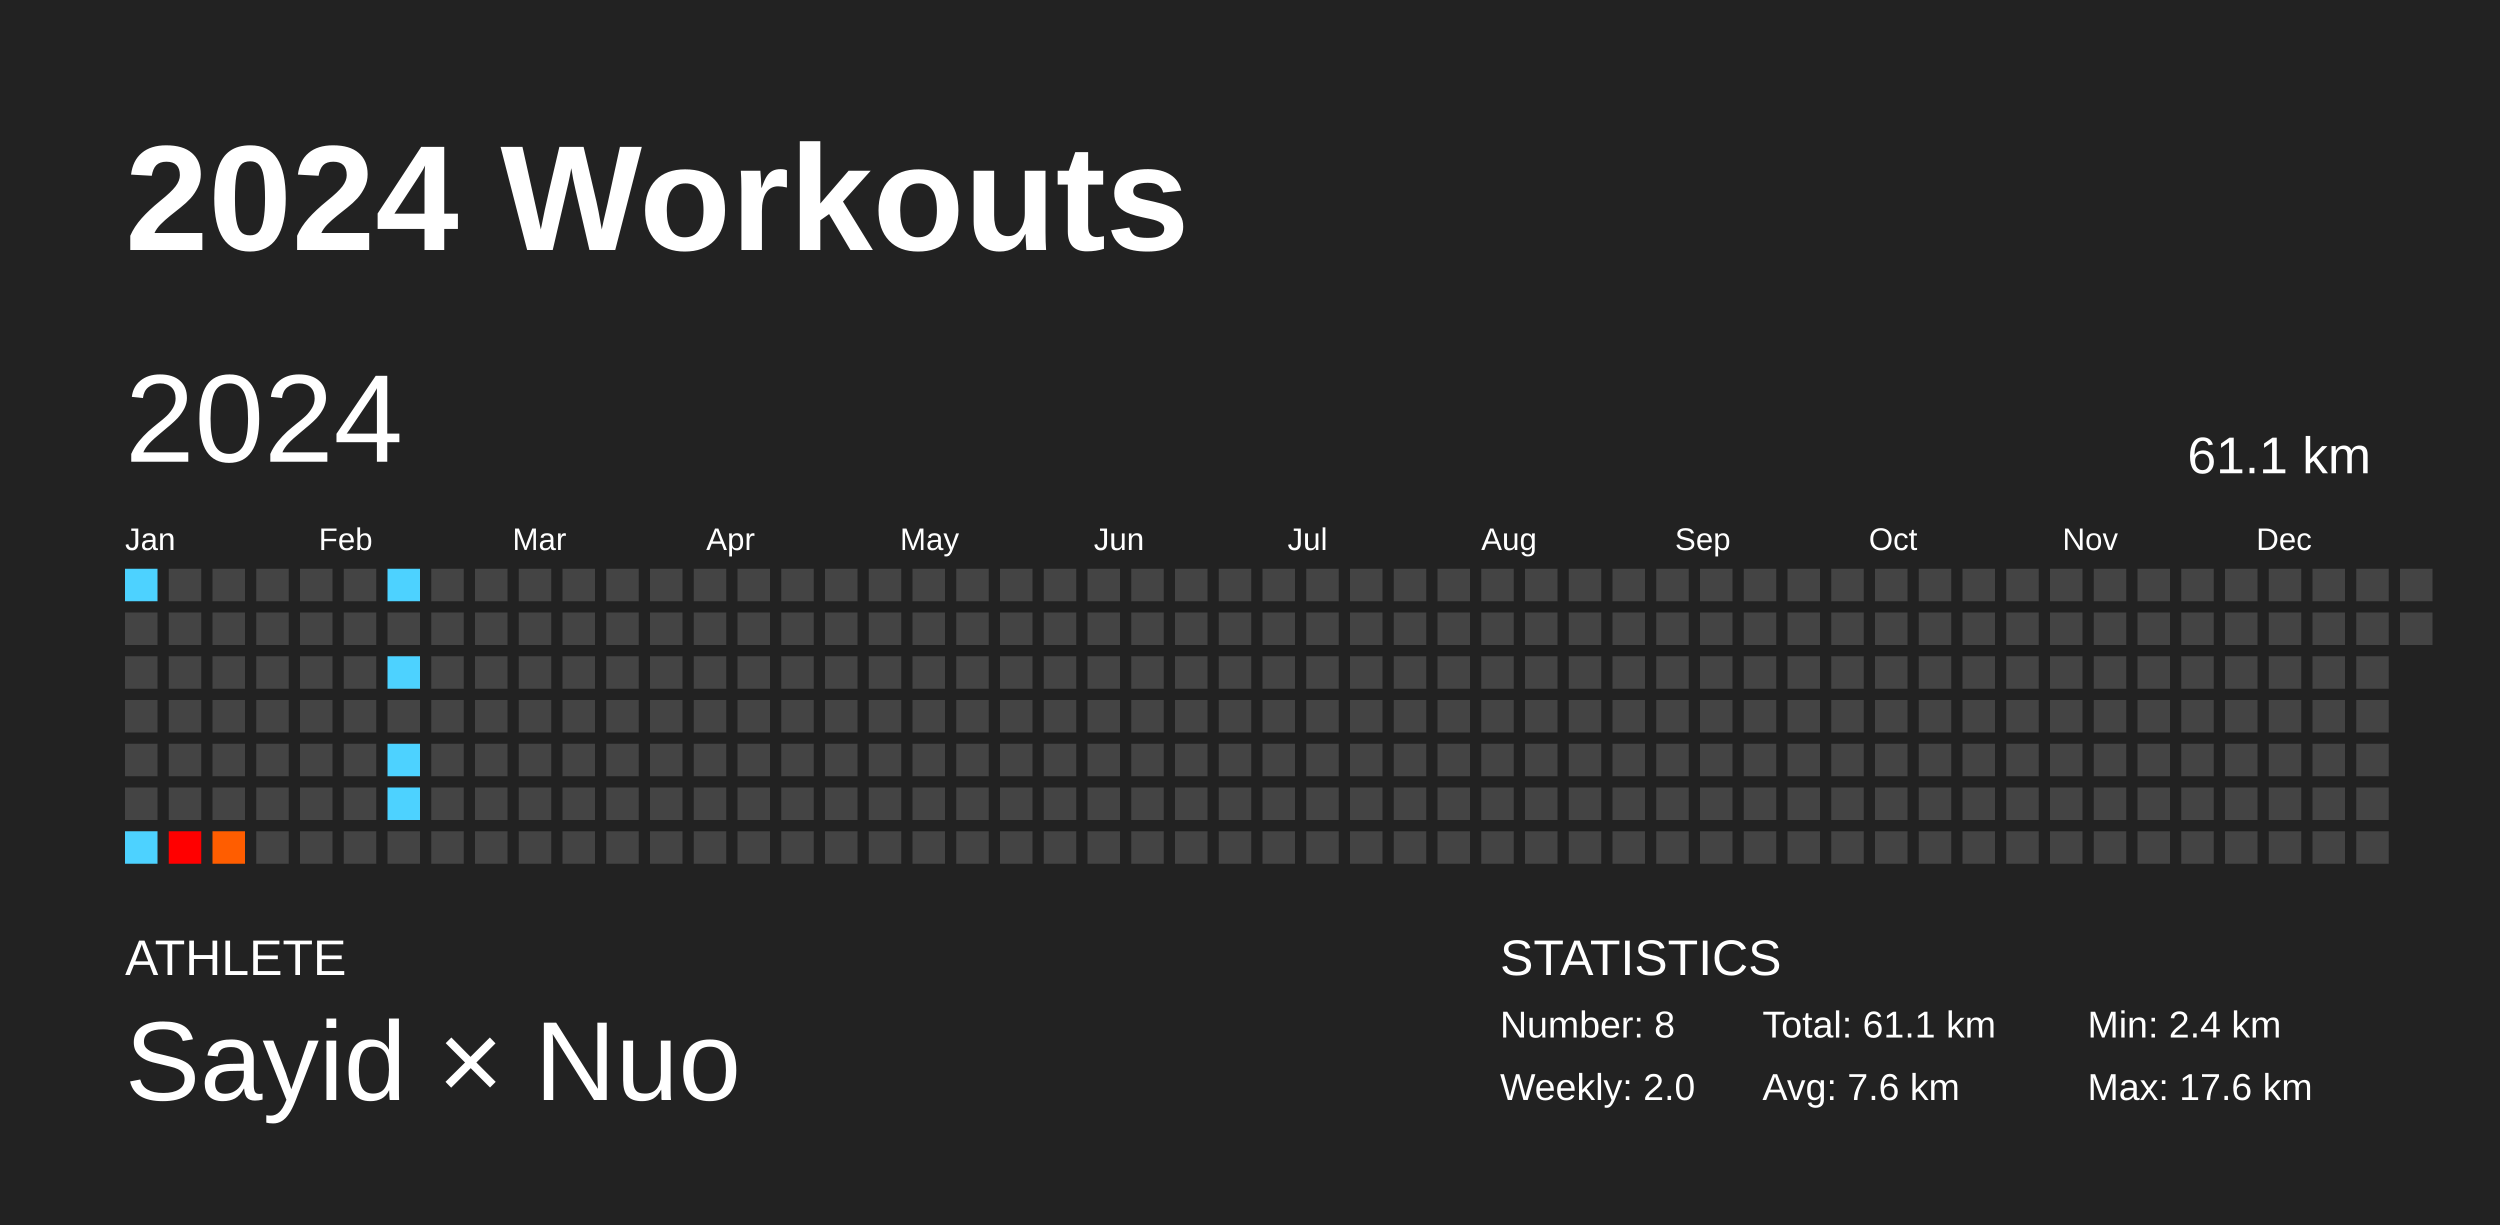
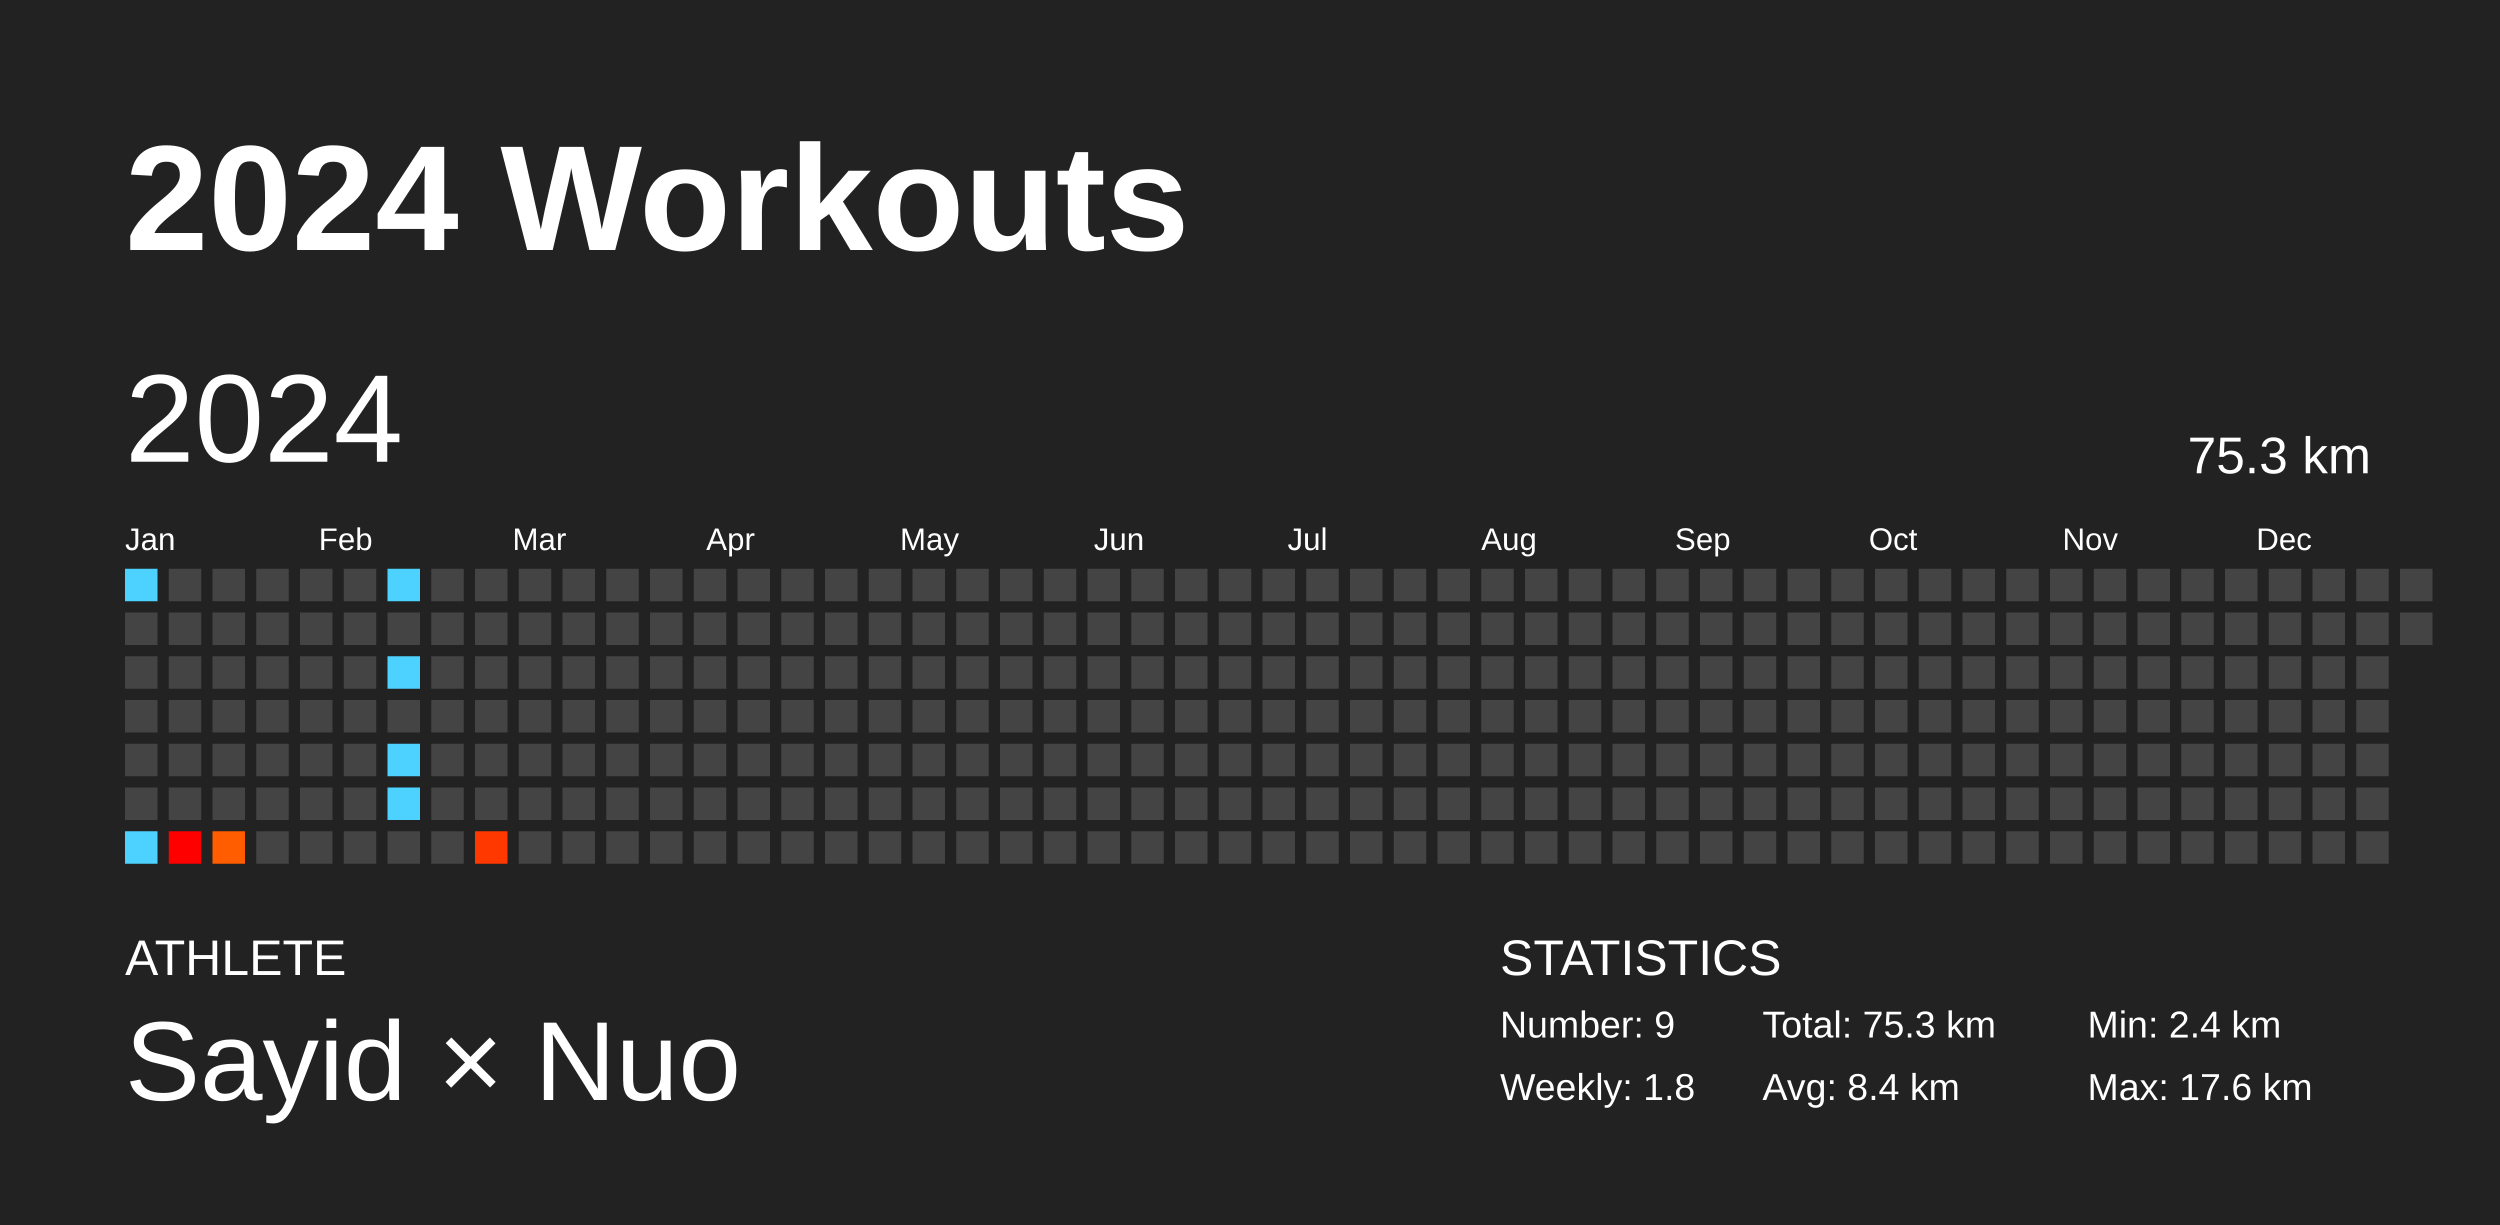
<svg xmlns="http://www.w3.org/2000/svg" baseProfile="full" height="98mm" version="1.1" viewBox="0,0,200,98" width="200mm">
  <defs />
  <rect fill="#222222" height="98" width="200" x="0" y="0" />
  <text fill="#FFFFFF" style="font-size:12px; font-family:Arial; font-weight:bold;" x="10" y="20">2024 Workouts</text>
  <text fill="#FFFFFF" style="font-size:4px; font-family:Arial" x="10" y="78">ATHLETE</text>
  <text fill="#FFFFFF" style="font-size:9px; font-family:Arial" x="10" y="88">Sayid × Nuo</text>
  <text fill="#FFFFFF" style="font-size:4px; font-family:Arial" x="120" y="78">STATISTICS</text>
-   <text fill="#FFFFFF" style="font-size:3px; font-family:Arial" x="120" y="83">Number: 8</text>
-   <text fill="#FFFFFF" style="font-size:3px; font-family:Arial" x="120" y="88">Weekly: 2.0</text>
-   <text fill="#FFFFFF" style="font-size:3px; font-family:Arial" x="141" y="83">Total: 61.1 km</text>
-   <text fill="#FFFFFF" style="font-size:3px; font-family:Arial" x="141" y="88">Avg: 7.6 km</text>
+   <text fill="#FFFFFF" style="font-size:3px; font-family:Arial" x="120" y="83">Number: 9</text>
+   <text fill="#FFFFFF" style="font-size:3px; font-family:Arial" x="120" y="88">Weekly: 1.8</text>
+   <text fill="#FFFFFF" style="font-size:3px; font-family:Arial" x="141" y="83">Total: 75.3 km</text>
+   <text fill="#FFFFFF" style="font-size:3px; font-family:Arial" x="141" y="88">Avg: 8.4 km</text>
  <text fill="#FFFFFF" style="font-size:3px; font-family:Arial" x="167" y="83">Min: 2.4 km</text>
  <text fill="#FFFFFF" style="font-size:3px; font-family:Arial" x="167" y="88">Max: 17.6 km</text>
  <text dominant-baseline="hanging" fill="#FFFFFF" style="font-size:10.0px; font-family:Arial;" x="10" y="30">2024</text>
-   <text dominant-baseline="hanging" fill="#FFFFFF" style="font-size:4.125px; font-family:Arial;" x="175" y="35">61.1 km</text>
+   <text dominant-baseline="hanging" fill="#FFFFFF" style="font-size:4.125px; font-family:Arial;" x="175" y="35">75.3 km</text>
  <text fill="#FFFFFF" style="font-size:2.5px; font-family:Arial" x="10.0" y="44">Jan</text>
  <text fill="#FFFFFF" style="font-size:2.5px; font-family:Arial" x="25.5" y="44">Feb</text>
  <text fill="#FFFFFF" style="font-size:2.5px; font-family:Arial" x="41.0" y="44">Mar</text>
  <text fill="#FFFFFF" style="font-size:2.5px; font-family:Arial" x="56.5" y="44">Apr</text>
  <text fill="#FFFFFF" style="font-size:2.5px; font-family:Arial" x="72.0" y="44">May</text>
  <text fill="#FFFFFF" style="font-size:2.5px; font-family:Arial" x="87.5" y="44">Jun</text>
  <text fill="#FFFFFF" style="font-size:2.5px; font-family:Arial" x="103.0" y="44">Jul</text>
  <text fill="#FFFFFF" style="font-size:2.5px; font-family:Arial" x="118.5" y="44">Aug</text>
  <text fill="#FFFFFF" style="font-size:2.5px; font-family:Arial" x="134.0" y="44">Sep</text>
  <text fill="#FFFFFF" style="font-size:2.5px; font-family:Arial" x="149.5" y="44">Oct</text>
  <text fill="#FFFFFF" style="font-size:2.5px; font-family:Arial" x="165.0" y="44">Nov</text>
  <text fill="#FFFFFF" style="font-size:2.5px; font-family:Arial" x="180.5" y="44">Dec</text>
  <rect fill="#4dd2ff" height="2.6" width="2.6" x="10.0" y="45.5" />
  <rect fill="#444444" height="2.6" width="2.6" x="10.0" y="49.0" />
  <rect fill="#444444" height="2.6" width="2.6" x="10.0" y="52.5" />
  <rect fill="#444444" height="2.6" width="2.6" x="10.0" y="56.0" />
  <rect fill="#444444" height="2.6" width="2.6" x="10.0" y="59.5" />
  <rect fill="#444444" height="2.6" width="2.6" x="10.0" y="63.0" />
  <rect fill="#4dd2ff" height="2.6" width="2.6" x="10.0" y="66.5" />
  <rect fill="#444444" height="2.6" width="2.6" x="13.5" y="45.5" />
  <rect fill="#444444" height="2.6" width="2.6" x="13.5" y="49.0" />
  <rect fill="#444444" height="2.6" width="2.6" x="13.5" y="52.5" />
  <rect fill="#444444" height="2.6" width="2.6" x="13.5" y="56.0" />
  <rect fill="#444444" height="2.6" width="2.6" x="13.5" y="59.5" />
  <rect fill="#444444" height="2.6" width="2.6" x="13.5" y="63.0" />
  <rect fill="#ff0000" height="2.6" width="2.6" x="13.5" y="66.5" />
  <rect fill="#444444" height="2.6" width="2.6" x="17.0" y="45.5" />
  <rect fill="#444444" height="2.6" width="2.6" x="17.0" y="49.0" />
  <rect fill="#444444" height="2.6" width="2.6" x="17.0" y="52.5" />
  <rect fill="#444444" height="2.6" width="2.6" x="17.0" y="56.0" />
  <rect fill="#444444" height="2.6" width="2.6" x="17.0" y="59.5" />
  <rect fill="#444444" height="2.6" width="2.6" x="17.0" y="63.0" />
  <rect fill="#ff5d00" height="2.6" width="2.6" x="17.0" y="66.5" />
  <rect fill="#444444" height="2.6" width="2.6" x="20.5" y="45.5" />
  <rect fill="#444444" height="2.6" width="2.6" x="20.5" y="49.0" />
  <rect fill="#444444" height="2.6" width="2.6" x="20.5" y="52.5" />
  <rect fill="#444444" height="2.6" width="2.6" x="20.5" y="56.0" />
  <rect fill="#444444" height="2.6" width="2.6" x="20.5" y="59.5" />
  <rect fill="#444444" height="2.6" width="2.6" x="20.5" y="63.0" />
  <rect fill="#444444" height="2.6" width="2.6" x="20.5" y="66.5" />
  <rect fill="#444444" height="2.6" width="2.6" x="24.0" y="45.5" />
  <rect fill="#444444" height="2.6" width="2.6" x="24.0" y="49.0" />
  <rect fill="#444444" height="2.6" width="2.6" x="24.0" y="52.5" />
  <rect fill="#444444" height="2.6" width="2.6" x="24.0" y="56.0" />
  <rect fill="#444444" height="2.6" width="2.6" x="24.0" y="59.5" />
  <rect fill="#444444" height="2.6" width="2.6" x="24.0" y="63.0" />
  <rect fill="#444444" height="2.6" width="2.6" x="24.0" y="66.5" />
  <rect fill="#444444" height="2.6" width="2.6" x="27.5" y="45.5" />
  <rect fill="#444444" height="2.6" width="2.6" x="27.5" y="49.0" />
  <rect fill="#444444" height="2.6" width="2.6" x="27.5" y="52.5" />
  <rect fill="#444444" height="2.6" width="2.6" x="27.5" y="56.0" />
  <rect fill="#444444" height="2.6" width="2.6" x="27.5" y="59.5" />
  <rect fill="#444444" height="2.6" width="2.6" x="27.5" y="63.0" />
  <rect fill="#444444" height="2.6" width="2.6" x="27.5" y="66.5" />
  <rect fill="#4dd2ff" height="2.6" width="2.6" x="31.0" y="45.5" />
  <rect fill="#444444" height="2.6" width="2.6" x="31.0" y="49.0" />
  <rect fill="#4dd2ff" height="2.6" width="2.6" x="31.0" y="52.5" />
  <rect fill="#444444" height="2.6" width="2.6" x="31.0" y="56.0" />
  <rect fill="#4dd2ff" height="2.6" width="2.6" x="31.0" y="59.5" />
  <rect fill="#4dd2ff" height="2.6" width="2.6" x="31.0" y="63.0" />
  <rect fill="#444444" height="2.6" width="2.6" x="31.0" y="66.5" />
  <rect fill="#444444" height="2.6" width="2.6" x="34.5" y="45.5" />
  <rect fill="#444444" height="2.6" width="2.6" x="34.5" y="49.0" />
  <rect fill="#444444" height="2.6" width="2.6" x="34.5" y="52.5" />
  <rect fill="#444444" height="2.6" width="2.6" x="34.5" y="56.0" />
  <rect fill="#444444" height="2.6" width="2.6" x="34.5" y="59.5" />
  <rect fill="#444444" height="2.6" width="2.6" x="34.5" y="63.0" />
  <rect fill="#444444" height="2.6" width="2.6" x="34.5" y="66.5" />
  <rect fill="#444444" height="2.6" width="2.6" x="38.0" y="45.5" />
  <rect fill="#444444" height="2.6" width="2.6" x="38.0" y="49.0" />
  <rect fill="#444444" height="2.6" width="2.6" x="38.0" y="52.5" />
  <rect fill="#444444" height="2.6" width="2.6" x="38.0" y="56.0" />
  <rect fill="#444444" height="2.6" width="2.6" x="38.0" y="59.5" />
  <rect fill="#444444" height="2.6" width="2.6" x="38.0" y="63.0" />
-   <rect fill="#444444" height="2.6" width="2.6" x="38.0" y="66.5" />
+   <rect fill="#ff3800" height="2.6" width="2.6" x="38.0" y="66.5" />
  <rect fill="#444444" height="2.6" width="2.6" x="41.5" y="45.5" />
  <rect fill="#444444" height="2.6" width="2.6" x="41.5" y="49.0" />
  <rect fill="#444444" height="2.6" width="2.6" x="41.5" y="52.5" />
  <rect fill="#444444" height="2.6" width="2.6" x="41.5" y="56.0" />
  <rect fill="#444444" height="2.6" width="2.6" x="41.5" y="59.5" />
  <rect fill="#444444" height="2.6" width="2.6" x="41.5" y="63.0" />
  <rect fill="#444444" height="2.6" width="2.6" x="41.5" y="66.5" />
  <rect fill="#444444" height="2.6" width="2.6" x="45.0" y="45.5" />
  <rect fill="#444444" height="2.6" width="2.6" x="45.0" y="49.0" />
  <rect fill="#444444" height="2.6" width="2.6" x="45.0" y="52.5" />
  <rect fill="#444444" height="2.6" width="2.6" x="45.0" y="56.0" />
  <rect fill="#444444" height="2.6" width="2.6" x="45.0" y="59.5" />
  <rect fill="#444444" height="2.6" width="2.6" x="45.0" y="63.0" />
  <rect fill="#444444" height="2.6" width="2.6" x="45.0" y="66.5" />
  <rect fill="#444444" height="2.6" width="2.6" x="48.5" y="45.5" />
  <rect fill="#444444" height="2.6" width="2.6" x="48.5" y="49.0" />
  <rect fill="#444444" height="2.6" width="2.6" x="48.5" y="52.5" />
  <rect fill="#444444" height="2.6" width="2.6" x="48.5" y="56.0" />
  <rect fill="#444444" height="2.6" width="2.6" x="48.5" y="59.5" />
  <rect fill="#444444" height="2.6" width="2.6" x="48.5" y="63.0" />
  <rect fill="#444444" height="2.6" width="2.6" x="48.5" y="66.5" />
  <rect fill="#444444" height="2.6" width="2.6" x="52.0" y="45.5" />
  <rect fill="#444444" height="2.6" width="2.6" x="52.0" y="49.0" />
  <rect fill="#444444" height="2.6" width="2.6" x="52.0" y="52.5" />
  <rect fill="#444444" height="2.6" width="2.6" x="52.0" y="56.0" />
  <rect fill="#444444" height="2.6" width="2.6" x="52.0" y="59.5" />
  <rect fill="#444444" height="2.6" width="2.6" x="52.0" y="63.0" />
  <rect fill="#444444" height="2.6" width="2.6" x="52.0" y="66.5" />
  <rect fill="#444444" height="2.6" width="2.6" x="55.5" y="45.5" />
  <rect fill="#444444" height="2.6" width="2.6" x="55.5" y="49.0" />
  <rect fill="#444444" height="2.6" width="2.6" x="55.5" y="52.5" />
  <rect fill="#444444" height="2.6" width="2.6" x="55.5" y="56.0" />
  <rect fill="#444444" height="2.6" width="2.6" x="55.5" y="59.5" />
  <rect fill="#444444" height="2.6" width="2.6" x="55.5" y="63.0" />
  <rect fill="#444444" height="2.6" width="2.6" x="55.5" y="66.5" />
  <rect fill="#444444" height="2.6" width="2.6" x="59.0" y="45.5" />
  <rect fill="#444444" height="2.6" width="2.6" x="59.0" y="49.0" />
  <rect fill="#444444" height="2.6" width="2.6" x="59.0" y="52.5" />
  <rect fill="#444444" height="2.6" width="2.6" x="59.0" y="56.0" />
  <rect fill="#444444" height="2.6" width="2.6" x="59.0" y="59.5" />
  <rect fill="#444444" height="2.6" width="2.6" x="59.0" y="63.0" />
  <rect fill="#444444" height="2.6" width="2.6" x="59.0" y="66.5" />
  <rect fill="#444444" height="2.6" width="2.6" x="62.5" y="45.5" />
  <rect fill="#444444" height="2.6" width="2.6" x="62.5" y="49.0" />
  <rect fill="#444444" height="2.6" width="2.6" x="62.5" y="52.5" />
  <rect fill="#444444" height="2.6" width="2.6" x="62.5" y="56.0" />
  <rect fill="#444444" height="2.6" width="2.6" x="62.5" y="59.5" />
  <rect fill="#444444" height="2.6" width="2.6" x="62.5" y="63.0" />
  <rect fill="#444444" height="2.6" width="2.6" x="62.5" y="66.5" />
  <rect fill="#444444" height="2.6" width="2.6" x="66.0" y="45.5" />
  <rect fill="#444444" height="2.6" width="2.6" x="66.0" y="49.0" />
  <rect fill="#444444" height="2.6" width="2.6" x="66.0" y="52.5" />
  <rect fill="#444444" height="2.6" width="2.6" x="66.0" y="56.0" />
  <rect fill="#444444" height="2.6" width="2.6" x="66.0" y="59.5" />
  <rect fill="#444444" height="2.6" width="2.6" x="66.0" y="63.0" />
  <rect fill="#444444" height="2.6" width="2.6" x="66.0" y="66.5" />
  <rect fill="#444444" height="2.6" width="2.6" x="69.5" y="45.5" />
  <rect fill="#444444" height="2.6" width="2.6" x="69.5" y="49.0" />
  <rect fill="#444444" height="2.6" width="2.6" x="69.5" y="52.5" />
  <rect fill="#444444" height="2.6" width="2.6" x="69.5" y="56.0" />
  <rect fill="#444444" height="2.6" width="2.6" x="69.5" y="59.5" />
  <rect fill="#444444" height="2.6" width="2.6" x="69.5" y="63.0" />
  <rect fill="#444444" height="2.6" width="2.6" x="69.5" y="66.5" />
  <rect fill="#444444" height="2.6" width="2.6" x="73.0" y="45.5" />
  <rect fill="#444444" height="2.6" width="2.6" x="73.0" y="49.0" />
  <rect fill="#444444" height="2.6" width="2.6" x="73.0" y="52.5" />
  <rect fill="#444444" height="2.6" width="2.6" x="73.0" y="56.0" />
  <rect fill="#444444" height="2.6" width="2.6" x="73.0" y="59.5" />
  <rect fill="#444444" height="2.6" width="2.6" x="73.0" y="63.0" />
  <rect fill="#444444" height="2.6" width="2.6" x="73.0" y="66.5" />
  <rect fill="#444444" height="2.6" width="2.6" x="76.5" y="45.5" />
  <rect fill="#444444" height="2.6" width="2.6" x="76.5" y="49.0" />
  <rect fill="#444444" height="2.6" width="2.6" x="76.5" y="52.5" />
  <rect fill="#444444" height="2.6" width="2.6" x="76.5" y="56.0" />
  <rect fill="#444444" height="2.6" width="2.6" x="76.5" y="59.5" />
  <rect fill="#444444" height="2.6" width="2.6" x="76.5" y="63.0" />
  <rect fill="#444444" height="2.6" width="2.6" x="76.5" y="66.5" />
  <rect fill="#444444" height="2.6" width="2.6" x="80.0" y="45.5" />
  <rect fill="#444444" height="2.6" width="2.6" x="80.0" y="49.0" />
  <rect fill="#444444" height="2.6" width="2.6" x="80.0" y="52.5" />
  <rect fill="#444444" height="2.6" width="2.6" x="80.0" y="56.0" />
  <rect fill="#444444" height="2.6" width="2.6" x="80.0" y="59.5" />
  <rect fill="#444444" height="2.6" width="2.6" x="80.0" y="63.0" />
  <rect fill="#444444" height="2.6" width="2.6" x="80.0" y="66.5" />
  <rect fill="#444444" height="2.6" width="2.6" x="83.5" y="45.5" />
  <rect fill="#444444" height="2.6" width="2.6" x="83.5" y="49.0" />
  <rect fill="#444444" height="2.6" width="2.6" x="83.5" y="52.5" />
  <rect fill="#444444" height="2.6" width="2.6" x="83.5" y="56.0" />
  <rect fill="#444444" height="2.6" width="2.6" x="83.5" y="59.5" />
  <rect fill="#444444" height="2.6" width="2.6" x="83.5" y="63.0" />
  <rect fill="#444444" height="2.6" width="2.6" x="83.5" y="66.5" />
  <rect fill="#444444" height="2.6" width="2.6" x="87.0" y="45.5" />
  <rect fill="#444444" height="2.6" width="2.6" x="87.0" y="49.0" />
  <rect fill="#444444" height="2.6" width="2.6" x="87.0" y="52.5" />
  <rect fill="#444444" height="2.6" width="2.6" x="87.0" y="56.0" />
  <rect fill="#444444" height="2.6" width="2.6" x="87.0" y="59.5" />
  <rect fill="#444444" height="2.6" width="2.6" x="87.0" y="63.0" />
  <rect fill="#444444" height="2.6" width="2.6" x="87.0" y="66.5" />
  <rect fill="#444444" height="2.6" width="2.6" x="90.5" y="45.5" />
  <rect fill="#444444" height="2.6" width="2.6" x="90.5" y="49.0" />
  <rect fill="#444444" height="2.6" width="2.6" x="90.5" y="52.5" />
  <rect fill="#444444" height="2.6" width="2.6" x="90.5" y="56.0" />
  <rect fill="#444444" height="2.6" width="2.6" x="90.5" y="59.5" />
  <rect fill="#444444" height="2.6" width="2.6" x="90.5" y="63.0" />
  <rect fill="#444444" height="2.6" width="2.6" x="90.5" y="66.5" />
  <rect fill="#444444" height="2.6" width="2.6" x="94.0" y="45.5" />
  <rect fill="#444444" height="2.6" width="2.6" x="94.0" y="49.0" />
  <rect fill="#444444" height="2.6" width="2.6" x="94.0" y="52.5" />
  <rect fill="#444444" height="2.6" width="2.6" x="94.0" y="56.0" />
  <rect fill="#444444" height="2.6" width="2.6" x="94.0" y="59.5" />
  <rect fill="#444444" height="2.6" width="2.6" x="94.0" y="63.0" />
  <rect fill="#444444" height="2.6" width="2.6" x="94.0" y="66.5" />
  <rect fill="#444444" height="2.6" width="2.6" x="97.5" y="45.5" />
  <rect fill="#444444" height="2.6" width="2.6" x="97.5" y="49.0" />
  <rect fill="#444444" height="2.6" width="2.6" x="97.5" y="52.5" />
  <rect fill="#444444" height="2.6" width="2.6" x="97.5" y="56.0" />
  <rect fill="#444444" height="2.6" width="2.6" x="97.5" y="59.5" />
  <rect fill="#444444" height="2.6" width="2.6" x="97.5" y="63.0" />
  <rect fill="#444444" height="2.6" width="2.6" x="97.5" y="66.5" />
  <rect fill="#444444" height="2.6" width="2.6" x="101.0" y="45.5" />
  <rect fill="#444444" height="2.6" width="2.6" x="101.0" y="49.0" />
  <rect fill="#444444" height="2.6" width="2.6" x="101.0" y="52.5" />
  <rect fill="#444444" height="2.6" width="2.6" x="101.0" y="56.0" />
  <rect fill="#444444" height="2.6" width="2.6" x="101.0" y="59.5" />
  <rect fill="#444444" height="2.6" width="2.6" x="101.0" y="63.0" />
  <rect fill="#444444" height="2.6" width="2.6" x="101.0" y="66.5" />
  <rect fill="#444444" height="2.6" width="2.6" x="104.5" y="45.5" />
  <rect fill="#444444" height="2.6" width="2.6" x="104.5" y="49.0" />
  <rect fill="#444444" height="2.6" width="2.6" x="104.5" y="52.5" />
  <rect fill="#444444" height="2.6" width="2.6" x="104.5" y="56.0" />
  <rect fill="#444444" height="2.6" width="2.6" x="104.5" y="59.5" />
  <rect fill="#444444" height="2.6" width="2.6" x="104.5" y="63.0" />
  <rect fill="#444444" height="2.6" width="2.6" x="104.5" y="66.5" />
  <rect fill="#444444" height="2.6" width="2.6" x="108.0" y="45.5" />
  <rect fill="#444444" height="2.6" width="2.6" x="108.0" y="49.0" />
  <rect fill="#444444" height="2.6" width="2.6" x="108.0" y="52.5" />
  <rect fill="#444444" height="2.6" width="2.6" x="108.0" y="56.0" />
  <rect fill="#444444" height="2.6" width="2.6" x="108.0" y="59.5" />
  <rect fill="#444444" height="2.6" width="2.6" x="108.0" y="63.0" />
  <rect fill="#444444" height="2.6" width="2.6" x="108.0" y="66.5" />
  <rect fill="#444444" height="2.6" width="2.6" x="111.5" y="45.5" />
  <rect fill="#444444" height="2.6" width="2.6" x="111.5" y="49.0" />
  <rect fill="#444444" height="2.6" width="2.6" x="111.5" y="52.5" />
  <rect fill="#444444" height="2.6" width="2.6" x="111.5" y="56.0" />
  <rect fill="#444444" height="2.6" width="2.6" x="111.5" y="59.5" />
  <rect fill="#444444" height="2.6" width="2.6" x="111.5" y="63.0" />
  <rect fill="#444444" height="2.6" width="2.6" x="111.5" y="66.5" />
  <rect fill="#444444" height="2.6" width="2.6" x="115.0" y="45.5" />
  <rect fill="#444444" height="2.6" width="2.6" x="115.0" y="49.0" />
  <rect fill="#444444" height="2.6" width="2.6" x="115.0" y="52.5" />
  <rect fill="#444444" height="2.6" width="2.6" x="115.0" y="56.0" />
  <rect fill="#444444" height="2.6" width="2.6" x="115.0" y="59.5" />
  <rect fill="#444444" height="2.6" width="2.6" x="115.0" y="63.0" />
  <rect fill="#444444" height="2.6" width="2.6" x="115.0" y="66.5" />
  <rect fill="#444444" height="2.6" width="2.6" x="118.5" y="45.5" />
  <rect fill="#444444" height="2.6" width="2.6" x="118.5" y="49.0" />
  <rect fill="#444444" height="2.6" width="2.6" x="118.5" y="52.5" />
  <rect fill="#444444" height="2.6" width="2.6" x="118.5" y="56.0" />
  <rect fill="#444444" height="2.6" width="2.6" x="118.5" y="59.5" />
  <rect fill="#444444" height="2.6" width="2.6" x="118.5" y="63.0" />
  <rect fill="#444444" height="2.6" width="2.6" x="118.5" y="66.5" />
  <rect fill="#444444" height="2.6" width="2.6" x="122.0" y="45.5" />
  <rect fill="#444444" height="2.6" width="2.6" x="122.0" y="49.0" />
  <rect fill="#444444" height="2.6" width="2.6" x="122.0" y="52.5" />
  <rect fill="#444444" height="2.6" width="2.6" x="122.0" y="56.0" />
  <rect fill="#444444" height="2.6" width="2.6" x="122.0" y="59.5" />
  <rect fill="#444444" height="2.6" width="2.6" x="122.0" y="63.0" />
  <rect fill="#444444" height="2.6" width="2.6" x="122.0" y="66.5" />
  <rect fill="#444444" height="2.6" width="2.6" x="125.5" y="45.5" />
  <rect fill="#444444" height="2.6" width="2.6" x="125.5" y="49.0" />
  <rect fill="#444444" height="2.6" width="2.6" x="125.5" y="52.5" />
  <rect fill="#444444" height="2.6" width="2.6" x="125.5" y="56.0" />
  <rect fill="#444444" height="2.6" width="2.6" x="125.5" y="59.5" />
  <rect fill="#444444" height="2.6" width="2.6" x="125.5" y="63.0" />
  <rect fill="#444444" height="2.6" width="2.6" x="125.5" y="66.5" />
  <rect fill="#444444" height="2.6" width="2.6" x="129.0" y="45.5" />
  <rect fill="#444444" height="2.6" width="2.6" x="129.0" y="49.0" />
  <rect fill="#444444" height="2.6" width="2.6" x="129.0" y="52.5" />
  <rect fill="#444444" height="2.6" width="2.6" x="129.0" y="56.0" />
  <rect fill="#444444" height="2.6" width="2.6" x="129.0" y="59.5" />
  <rect fill="#444444" height="2.6" width="2.6" x="129.0" y="63.0" />
  <rect fill="#444444" height="2.6" width="2.6" x="129.0" y="66.5" />
  <rect fill="#444444" height="2.6" width="2.6" x="132.5" y="45.5" />
  <rect fill="#444444" height="2.6" width="2.6" x="132.5" y="49.0" />
  <rect fill="#444444" height="2.6" width="2.6" x="132.5" y="52.5" />
  <rect fill="#444444" height="2.6" width="2.6" x="132.5" y="56.0" />
  <rect fill="#444444" height="2.6" width="2.6" x="132.5" y="59.5" />
  <rect fill="#444444" height="2.6" width="2.6" x="132.5" y="63.0" />
  <rect fill="#444444" height="2.6" width="2.6" x="132.5" y="66.5" />
  <rect fill="#444444" height="2.6" width="2.6" x="136.0" y="45.5" />
  <rect fill="#444444" height="2.6" width="2.6" x="136.0" y="49.0" />
  <rect fill="#444444" height="2.6" width="2.6" x="136.0" y="52.5" />
  <rect fill="#444444" height="2.6" width="2.6" x="136.0" y="56.0" />
  <rect fill="#444444" height="2.6" width="2.6" x="136.0" y="59.5" />
  <rect fill="#444444" height="2.6" width="2.6" x="136.0" y="63.0" />
  <rect fill="#444444" height="2.6" width="2.6" x="136.0" y="66.5" />
  <rect fill="#444444" height="2.6" width="2.6" x="139.5" y="45.5" />
  <rect fill="#444444" height="2.6" width="2.6" x="139.5" y="49.0" />
  <rect fill="#444444" height="2.6" width="2.6" x="139.5" y="52.5" />
  <rect fill="#444444" height="2.6" width="2.6" x="139.5" y="56.0" />
  <rect fill="#444444" height="2.6" width="2.6" x="139.5" y="59.5" />
  <rect fill="#444444" height="2.6" width="2.6" x="139.5" y="63.0" />
  <rect fill="#444444" height="2.6" width="2.6" x="139.5" y="66.5" />
  <rect fill="#444444" height="2.6" width="2.6" x="143.0" y="45.5" />
  <rect fill="#444444" height="2.6" width="2.6" x="143.0" y="49.0" />
  <rect fill="#444444" height="2.6" width="2.6" x="143.0" y="52.5" />
  <rect fill="#444444" height="2.6" width="2.6" x="143.0" y="56.0" />
  <rect fill="#444444" height="2.6" width="2.6" x="143.0" y="59.5" />
  <rect fill="#444444" height="2.6" width="2.6" x="143.0" y="63.0" />
  <rect fill="#444444" height="2.6" width="2.6" x="143.0" y="66.5" />
  <rect fill="#444444" height="2.6" width="2.6" x="146.5" y="45.5" />
  <rect fill="#444444" height="2.6" width="2.6" x="146.5" y="49.0" />
  <rect fill="#444444" height="2.6" width="2.6" x="146.5" y="52.5" />
  <rect fill="#444444" height="2.6" width="2.6" x="146.5" y="56.0" />
  <rect fill="#444444" height="2.6" width="2.6" x="146.5" y="59.5" />
  <rect fill="#444444" height="2.6" width="2.6" x="146.5" y="63.0" />
  <rect fill="#444444" height="2.6" width="2.6" x="146.5" y="66.5" />
  <rect fill="#444444" height="2.6" width="2.6" x="150.0" y="45.5" />
  <rect fill="#444444" height="2.6" width="2.6" x="150.0" y="49.0" />
  <rect fill="#444444" height="2.6" width="2.6" x="150.0" y="52.5" />
  <rect fill="#444444" height="2.6" width="2.6" x="150.0" y="56.0" />
  <rect fill="#444444" height="2.6" width="2.6" x="150.0" y="59.5" />
  <rect fill="#444444" height="2.6" width="2.6" x="150.0" y="63.0" />
  <rect fill="#444444" height="2.6" width="2.6" x="150.0" y="66.5" />
  <rect fill="#444444" height="2.6" width="2.6" x="153.5" y="45.5" />
  <rect fill="#444444" height="2.6" width="2.6" x="153.5" y="49.0" />
  <rect fill="#444444" height="2.6" width="2.6" x="153.5" y="52.5" />
  <rect fill="#444444" height="2.6" width="2.6" x="153.5" y="56.0" />
  <rect fill="#444444" height="2.6" width="2.6" x="153.5" y="59.5" />
  <rect fill="#444444" height="2.6" width="2.6" x="153.5" y="63.0" />
  <rect fill="#444444" height="2.6" width="2.6" x="153.5" y="66.5" />
  <rect fill="#444444" height="2.6" width="2.6" x="157.0" y="45.5" />
  <rect fill="#444444" height="2.6" width="2.6" x="157.0" y="49.0" />
  <rect fill="#444444" height="2.6" width="2.6" x="157.0" y="52.5" />
  <rect fill="#444444" height="2.6" width="2.6" x="157.0" y="56.0" />
  <rect fill="#444444" height="2.6" width="2.6" x="157.0" y="59.5" />
  <rect fill="#444444" height="2.6" width="2.6" x="157.0" y="63.0" />
  <rect fill="#444444" height="2.6" width="2.6" x="157.0" y="66.5" />
  <rect fill="#444444" height="2.6" width="2.6" x="160.5" y="45.5" />
  <rect fill="#444444" height="2.6" width="2.6" x="160.5" y="49.0" />
  <rect fill="#444444" height="2.6" width="2.6" x="160.5" y="52.5" />
  <rect fill="#444444" height="2.6" width="2.6" x="160.5" y="56.0" />
  <rect fill="#444444" height="2.6" width="2.6" x="160.5" y="59.5" />
  <rect fill="#444444" height="2.6" width="2.6" x="160.5" y="63.0" />
  <rect fill="#444444" height="2.6" width="2.6" x="160.5" y="66.5" />
  <rect fill="#444444" height="2.6" width="2.6" x="164.0" y="45.5" />
  <rect fill="#444444" height="2.6" width="2.6" x="164.0" y="49.0" />
  <rect fill="#444444" height="2.6" width="2.6" x="164.0" y="52.5" />
  <rect fill="#444444" height="2.6" width="2.6" x="164.0" y="56.0" />
  <rect fill="#444444" height="2.6" width="2.6" x="164.0" y="59.5" />
  <rect fill="#444444" height="2.6" width="2.6" x="164.0" y="63.0" />
  <rect fill="#444444" height="2.6" width="2.6" x="164.0" y="66.5" />
  <rect fill="#444444" height="2.6" width="2.6" x="167.5" y="45.5" />
  <rect fill="#444444" height="2.6" width="2.6" x="167.5" y="49.0" />
  <rect fill="#444444" height="2.6" width="2.6" x="167.5" y="52.5" />
  <rect fill="#444444" height="2.6" width="2.6" x="167.5" y="56.0" />
  <rect fill="#444444" height="2.6" width="2.6" x="167.5" y="59.5" />
  <rect fill="#444444" height="2.6" width="2.6" x="167.5" y="63.0" />
  <rect fill="#444444" height="2.6" width="2.6" x="167.5" y="66.5" />
  <rect fill="#444444" height="2.6" width="2.6" x="171.0" y="45.5" />
  <rect fill="#444444" height="2.6" width="2.6" x="171.0" y="49.0" />
  <rect fill="#444444" height="2.6" width="2.6" x="171.0" y="52.5" />
  <rect fill="#444444" height="2.6" width="2.6" x="171.0" y="56.0" />
  <rect fill="#444444" height="2.6" width="2.6" x="171.0" y="59.5" />
  <rect fill="#444444" height="2.6" width="2.6" x="171.0" y="63.0" />
  <rect fill="#444444" height="2.6" width="2.6" x="171.0" y="66.5" />
  <rect fill="#444444" height="2.6" width="2.6" x="174.5" y="45.5" />
  <rect fill="#444444" height="2.6" width="2.6" x="174.5" y="49.0" />
  <rect fill="#444444" height="2.6" width="2.6" x="174.5" y="52.5" />
  <rect fill="#444444" height="2.6" width="2.6" x="174.5" y="56.0" />
  <rect fill="#444444" height="2.6" width="2.6" x="174.5" y="59.5" />
  <rect fill="#444444" height="2.6" width="2.6" x="174.5" y="63.0" />
  <rect fill="#444444" height="2.6" width="2.6" x="174.5" y="66.5" />
  <rect fill="#444444" height="2.6" width="2.6" x="178.0" y="45.5" />
  <rect fill="#444444" height="2.6" width="2.6" x="178.0" y="49.0" />
  <rect fill="#444444" height="2.6" width="2.6" x="178.0" y="52.5" />
  <rect fill="#444444" height="2.6" width="2.6" x="178.0" y="56.0" />
  <rect fill="#444444" height="2.6" width="2.6" x="178.0" y="59.5" />
  <rect fill="#444444" height="2.6" width="2.6" x="178.0" y="63.0" />
  <rect fill="#444444" height="2.6" width="2.6" x="178.0" y="66.5" />
  <rect fill="#444444" height="2.6" width="2.6" x="181.5" y="45.5" />
  <rect fill="#444444" height="2.6" width="2.6" x="181.5" y="49.0" />
  <rect fill="#444444" height="2.6" width="2.6" x="181.5" y="52.5" />
  <rect fill="#444444" height="2.6" width="2.6" x="181.5" y="56.0" />
  <rect fill="#444444" height="2.6" width="2.6" x="181.5" y="59.5" />
  <rect fill="#444444" height="2.6" width="2.6" x="181.5" y="63.0" />
  <rect fill="#444444" height="2.6" width="2.6" x="181.5" y="66.5" />
  <rect fill="#444444" height="2.6" width="2.6" x="185.0" y="45.5" />
  <rect fill="#444444" height="2.6" width="2.6" x="185.0" y="49.0" />
  <rect fill="#444444" height="2.6" width="2.6" x="185.0" y="52.5" />
  <rect fill="#444444" height="2.6" width="2.6" x="185.0" y="56.0" />
  <rect fill="#444444" height="2.6" width="2.6" x="185.0" y="59.5" />
  <rect fill="#444444" height="2.6" width="2.6" x="185.0" y="63.0" />
  <rect fill="#444444" height="2.6" width="2.6" x="185.0" y="66.5" />
  <rect fill="#444444" height="2.6" width="2.6" x="188.5" y="45.5" />
  <rect fill="#444444" height="2.6" width="2.6" x="188.5" y="49.0" />
  <rect fill="#444444" height="2.6" width="2.6" x="188.5" y="52.5" />
  <rect fill="#444444" height="2.6" width="2.6" x="188.5" y="56.0" />
  <rect fill="#444444" height="2.6" width="2.6" x="188.5" y="59.5" />
  <rect fill="#444444" height="2.6" width="2.6" x="188.5" y="63.0" />
  <rect fill="#444444" height="2.6" width="2.6" x="188.5" y="66.5" />
  <rect fill="#444444" height="2.6" width="2.6" x="192.0" y="45.5" />
  <rect fill="#444444" height="2.6" width="2.6" x="192.0" y="49.0" />
</svg>
